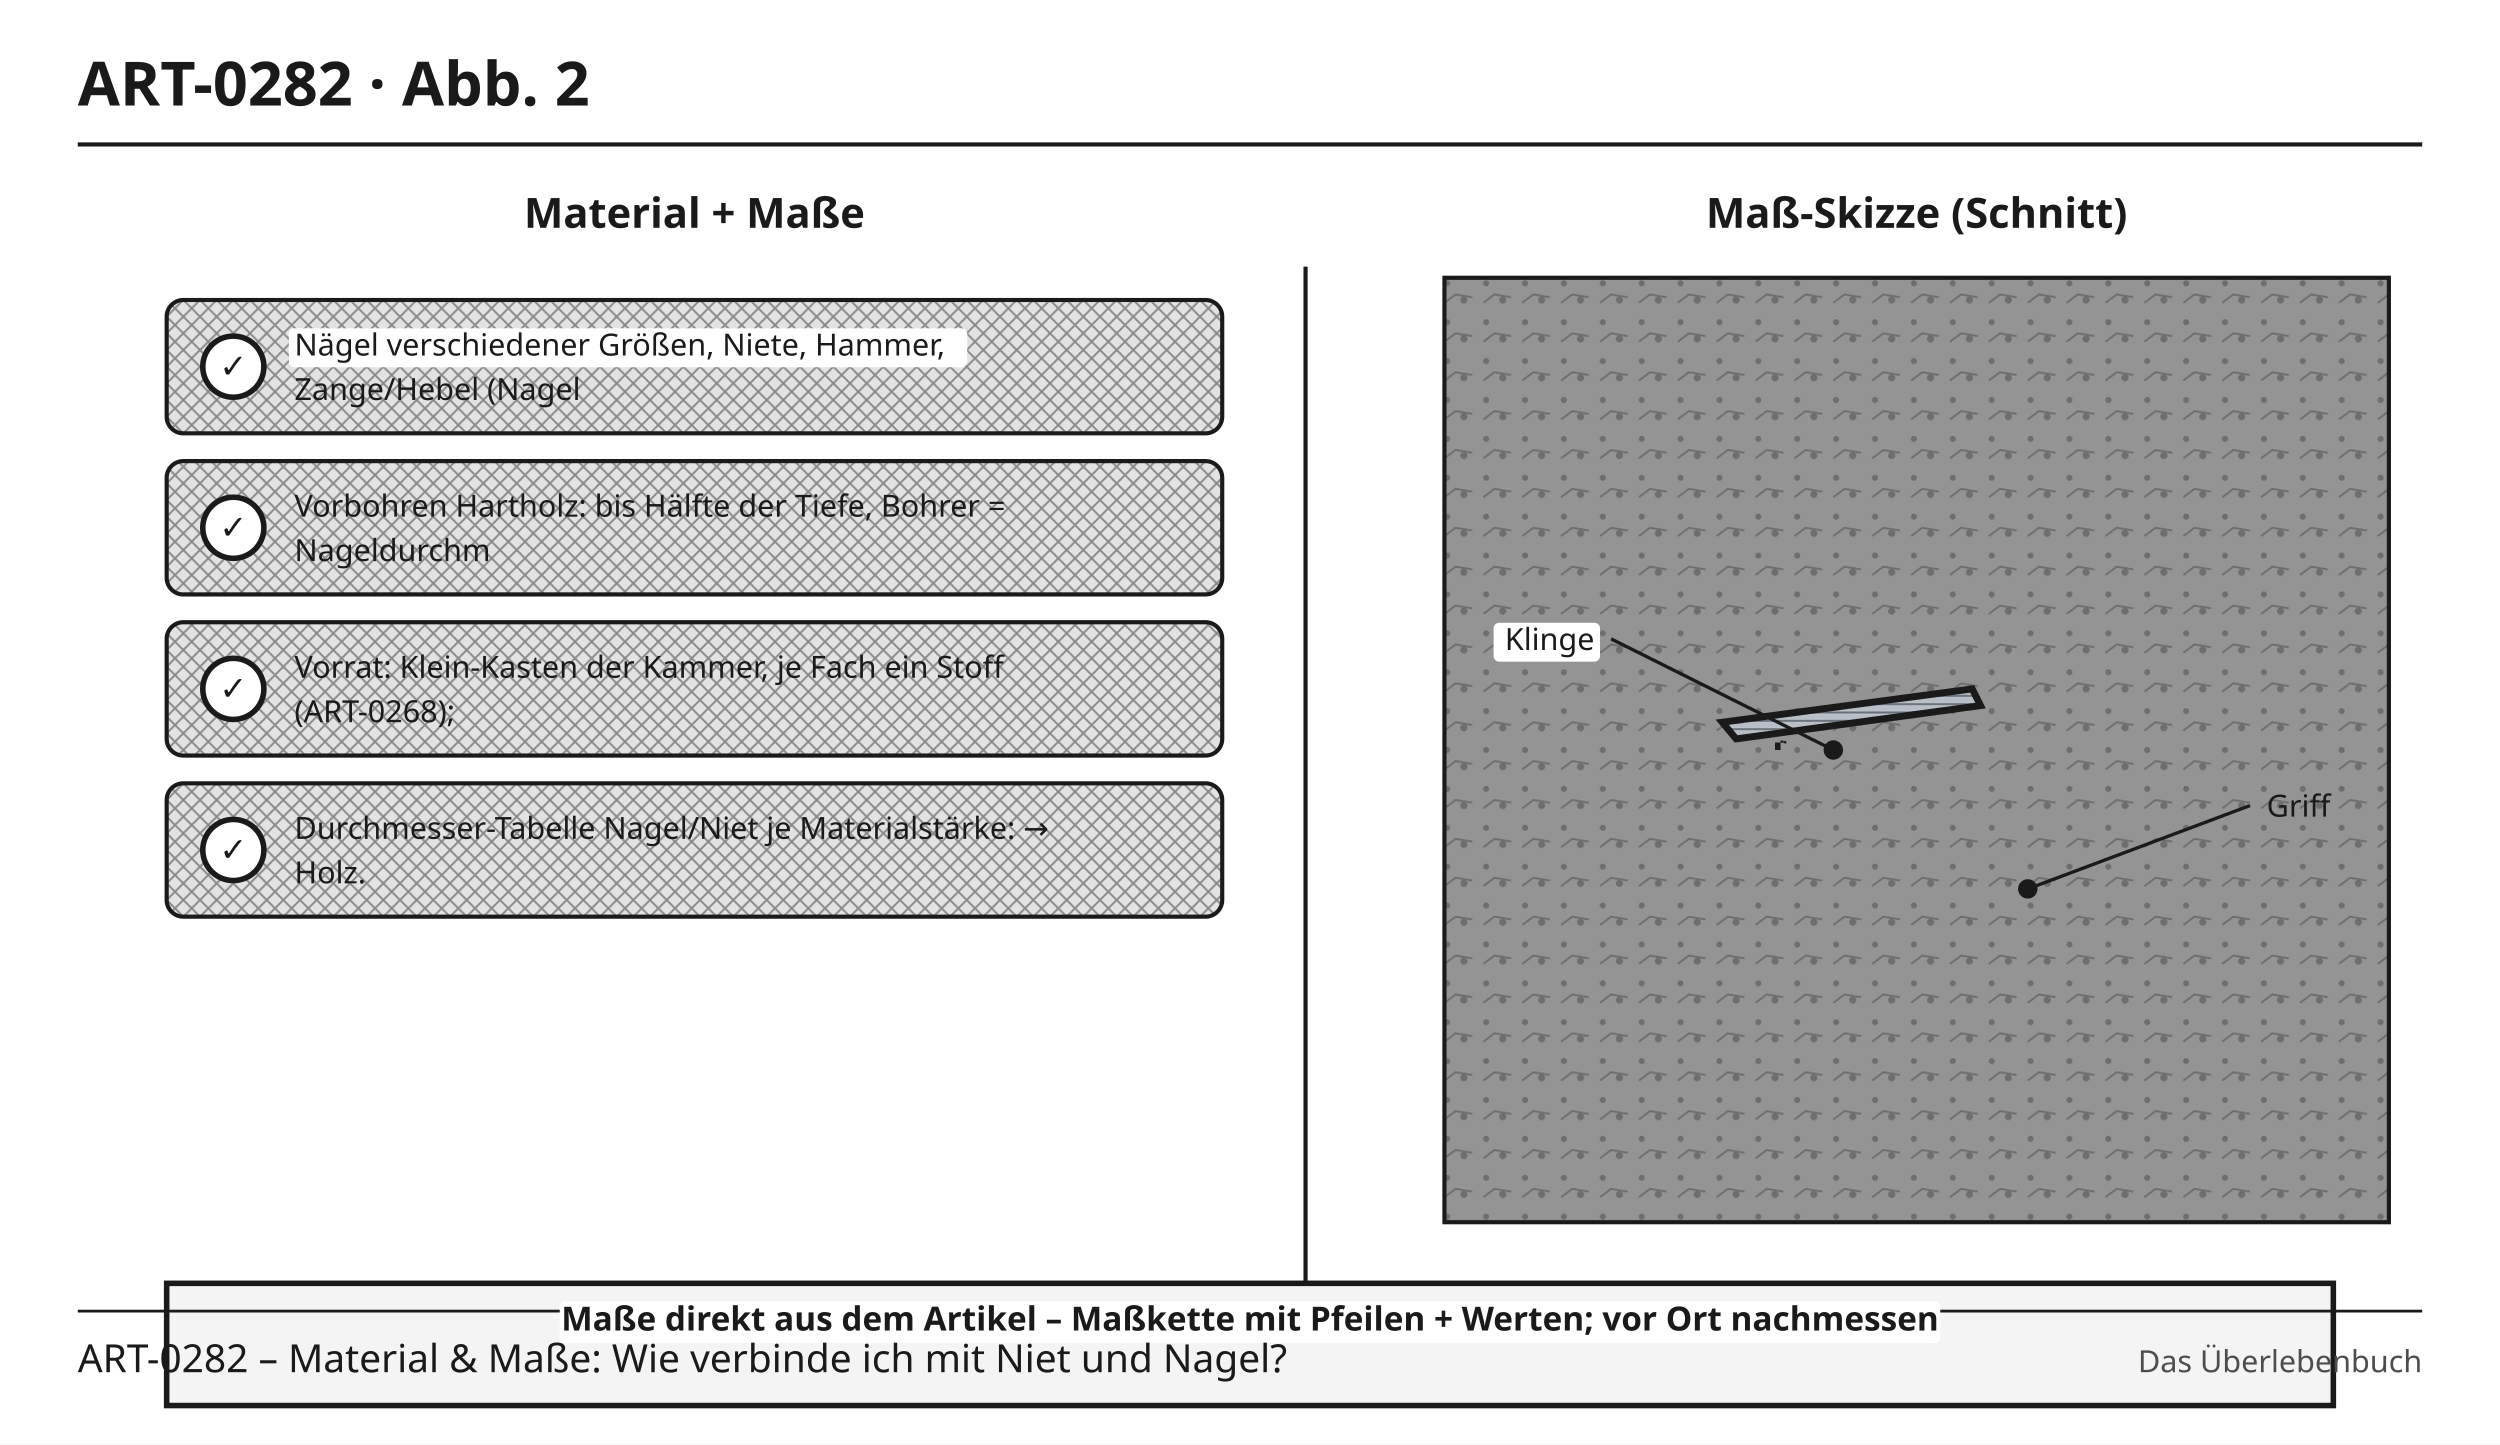
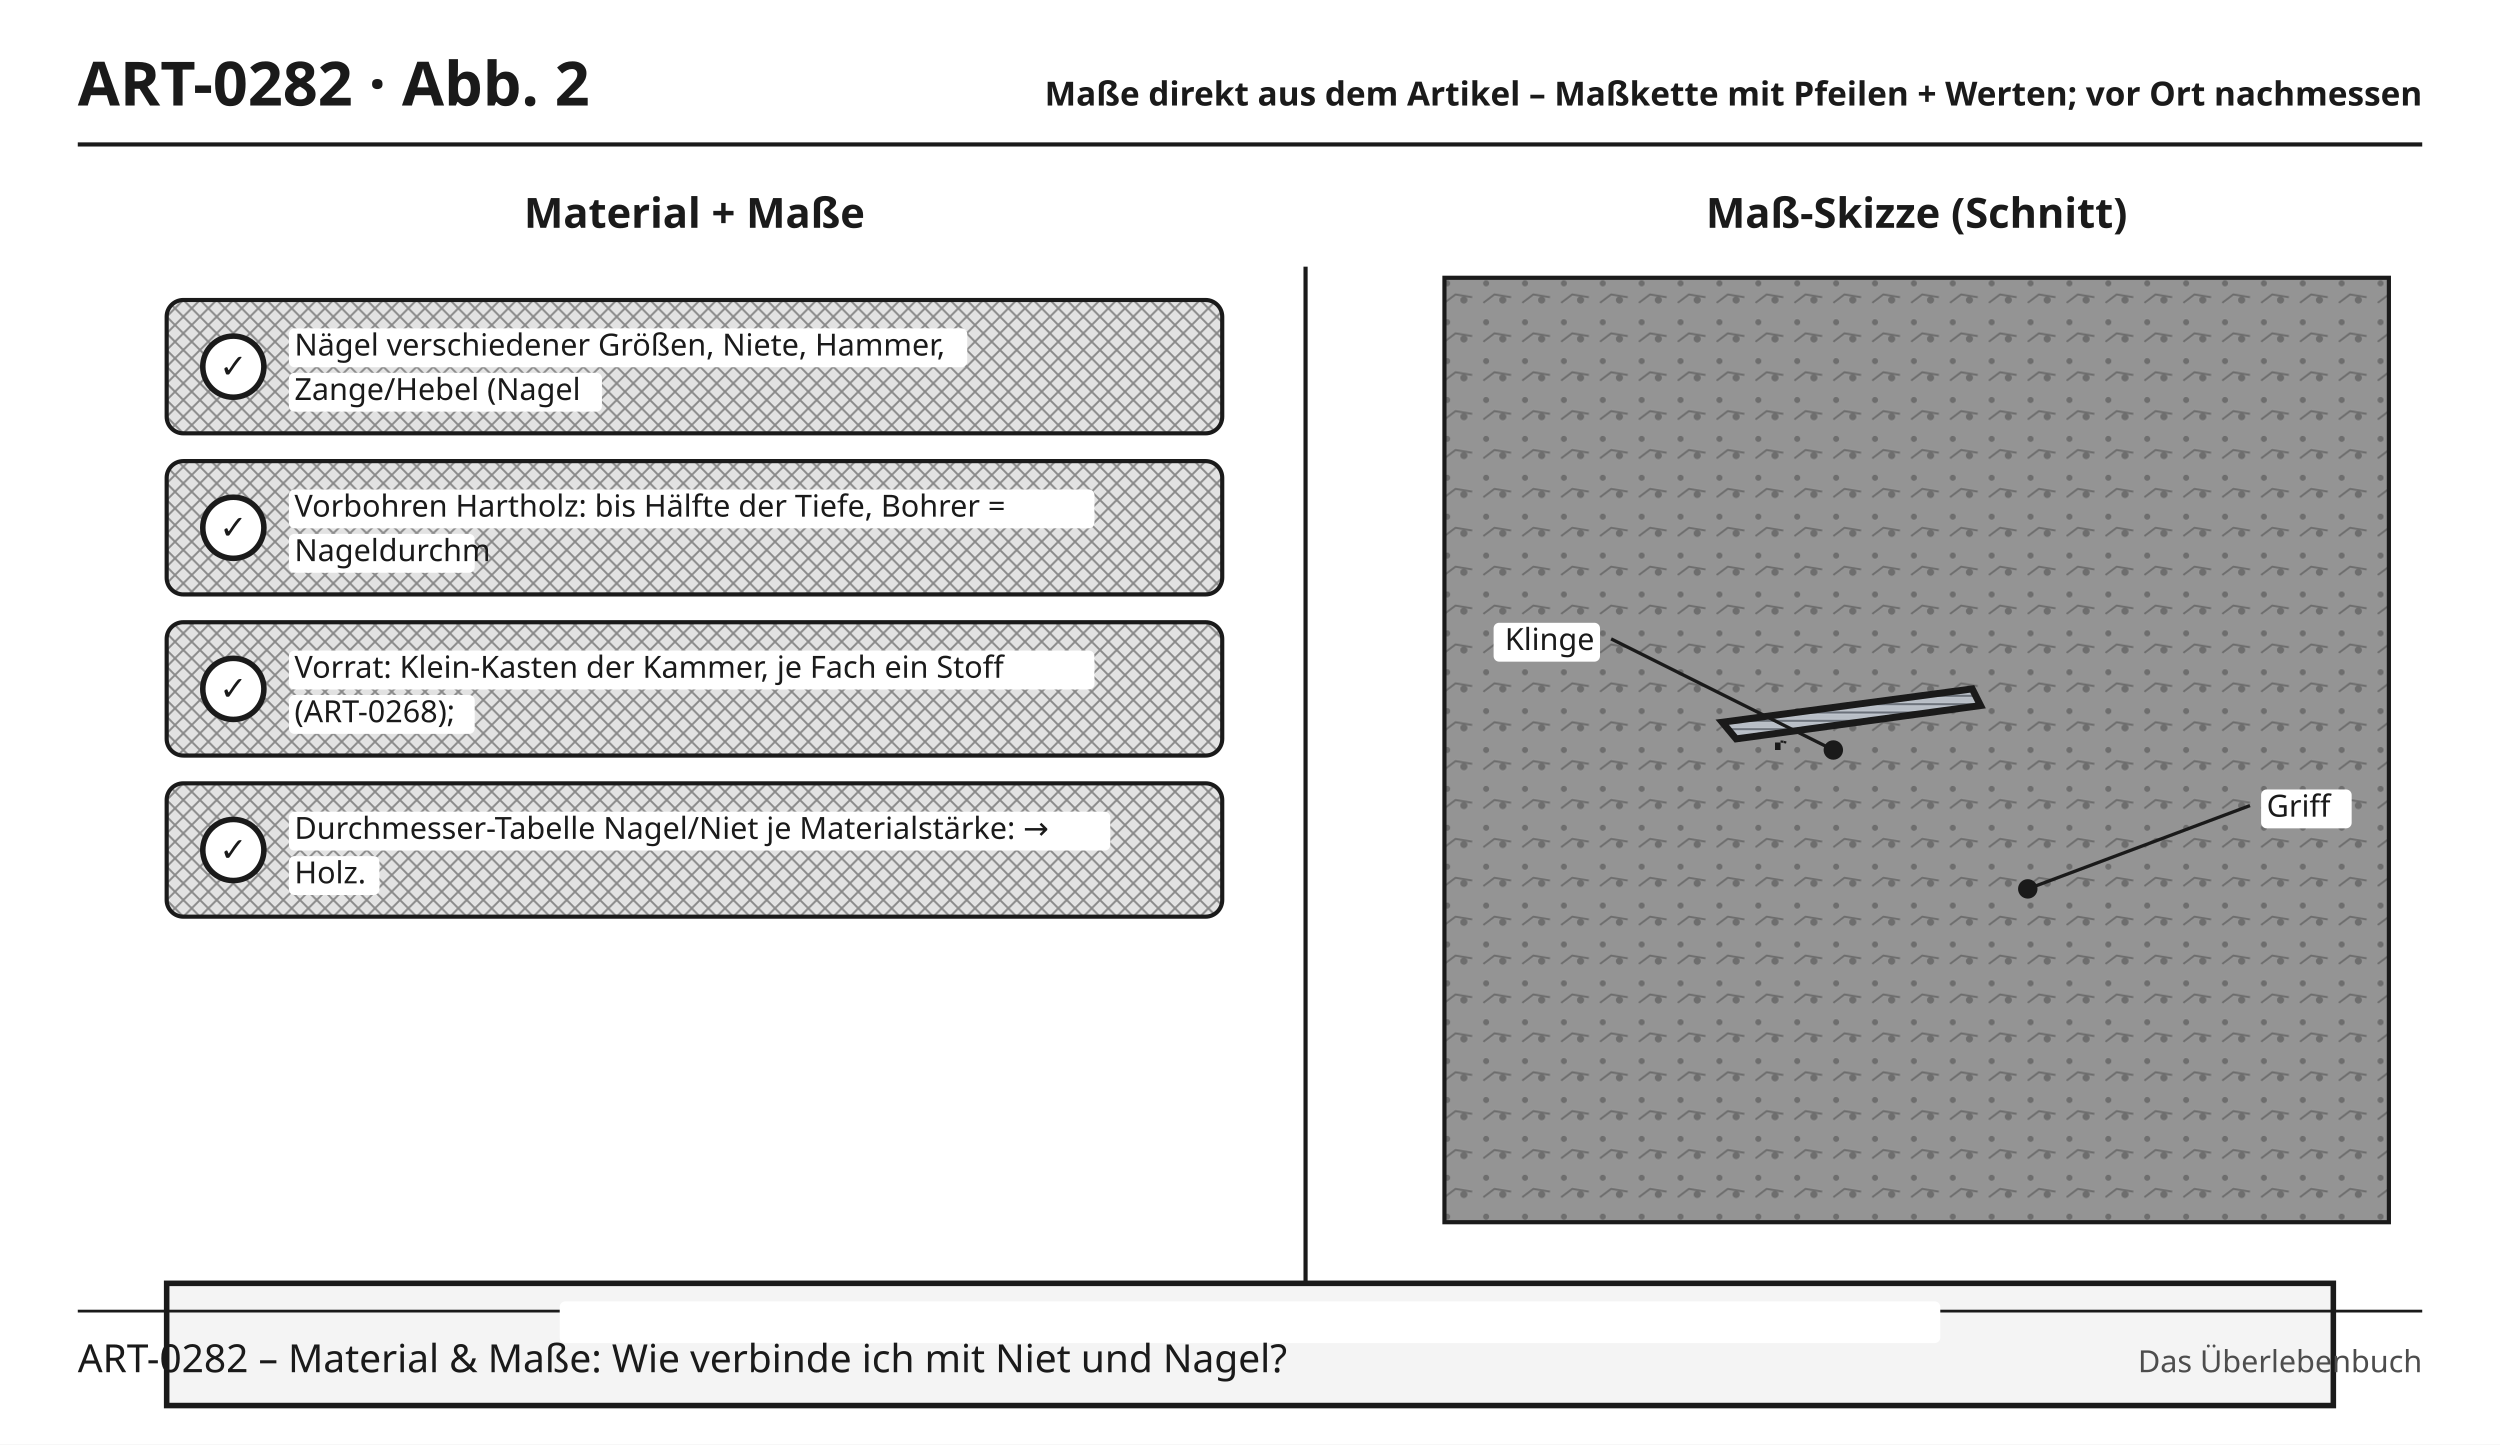
<svg xmlns="http://www.w3.org/2000/svg" viewBox="0 0 900 520" role="img" aria-label="ART-0282 · Abb. 2 – ART-0282 – Material &amp; Maße: Wie verbinde ich mit Niet und Nagel?">
  <defs>
    <marker id="ah" markerWidth="10" markerHeight="8" refX="9" refY="4" orient="auto">
      <path d="M0 0 L10 4 L0 8 z" fill="#1a1a1a" />
    </marker>
    <marker id="ahs" markerWidth="10" markerHeight="8" refX="1" refY="4" orient="auto">
      <path d="M10 0 L0 4 L10 8 z" fill="#1a1a1a" />
    </marker>
    <pattern id="hatch" width="8" height="8" patternTransform="rotate(45)" patternUnits="userSpaceOnUse">
      <line x1="0" y1="0" x2="0" y2="8" stroke="#6e6e6e" stroke-width="1.6" />
    </pattern>
    <pattern id="cross" width="8" height="8" patternUnits="userSpaceOnUse">
      <path d="M0 0 L8 8 M8 0 L0 8" stroke="#8a8a8a" stroke-width="1" />
    </pattern>
    <pattern id="dots" width="7" height="7" patternUnits="userSpaceOnUse">
      <circle cx="2" cy="2" r="1.4" fill="#6e6e6e" />
    </pattern>
    <pattern id="wtr" width="24" height="12" patternUnits="userSpaceOnUse">
      <rect width="24" height="12" fill="#6b97bd" />
      <path d="M0 8 q 6 -5 12 0 t 12 0" fill="none" stroke="#3f6f96" stroke-width="1.4" />
    </pattern>
    <pattern id="wood" width="26" height="10" patternUnits="userSpaceOnUse">
      <rect width="26" height="10" fill="#c19a6b" />
      <path d="M0 3 q 6 -2 13 0 t 13 0 M0 7 q 7 2 13 0 t 13 0" fill="none" stroke="#7a5a3a" stroke-width="0.9" />
    </pattern>
    <pattern id="grass" width="12" height="12" patternUnits="userSpaceOnUse">
      <rect width="12" height="12" fill="#b5d1a0" />
      <path d="M2 12 L4 4 M6 12 L7 2 M10 12 L9 6" stroke="#6e6e6e" stroke-width="0.9" />
    </pattern>
    <pattern id="fabric" width="6" height="6" patternUnits="userSpaceOnUse">
      <rect width="6" height="6" fill="#e2e2e2" />
      <path d="M0 0 L6 6 M6 0 L0 6" stroke="#8a8a8a" stroke-width="0.7" />
    </pattern>
    <pattern id="metal" width="20" height="6" patternUnits="userSpaceOnUse">
      <rect width="20" height="6" fill="#b8bec6" />
      <path d="M0 1.5 h20 M0 4.5 h20" stroke="#6e747e" stroke-width="0.7" />
    </pattern>
    <pattern id="stone" width="14" height="14" patternUnits="userSpaceOnUse">
      <rect width="14" height="14" fill="#949494" />
      <circle cx="3" cy="4" r="1.1" fill="#6e6e6e" />
      <circle cx="9" cy="10" r="1.3" fill="#6e6e6e" />
      <path d="M2 11 L6 8 L12 9" stroke="#6e6e6e" stroke-width="0.7" fill="none" />
    </pattern>
  </defs>
  <rect x="0" y="0" width="900" height="520" fill="#ffffff" />
  <line x1="28" y1="52" x2="872" y2="52" stroke="#1a1a1a" stroke-width="1.5" />
  <rect x="60" y="108" width="380" height="48" fill="url(#fabric)" stroke="#1a1a1a" stroke-width="1.5" rx="6" />
  <circle cx="84" cy="132" r="11" fill="#ffffff" stroke="#1a1a1a" stroke-width="2" />
  <rect x="60" y="166" width="380" height="48" fill="url(#fabric)" stroke="#1a1a1a" stroke-width="1.5" rx="6" />
  <circle cx="84" cy="190" r="11" fill="#ffffff" stroke="#1a1a1a" stroke-width="2" />
  <rect x="60" y="224" width="380" height="48" fill="url(#fabric)" stroke="#1a1a1a" stroke-width="1.5" rx="6" />
  <circle cx="84" cy="248" r="11" fill="#ffffff" stroke="#1a1a1a" stroke-width="2" />
  <rect x="60" y="282" width="380" height="48" fill="url(#fabric)" stroke="#1a1a1a" stroke-width="1.5" rx="6" />
  <circle cx="84" cy="306" r="11" fill="#ffffff" stroke="#1a1a1a" stroke-width="2" />
  <line x1="470" y1="96" x2="470" y2="470" stroke="#1a1a1a" stroke-width="1.5" />
  <rect x="520" y="100" width="340" height="340" fill="url(#stone)" stroke="#1a1a1a" stroke-width="1.5" />
  <path d="M620 260 L710 248 L713 254 L625 266 Z" fill="url(#metal)" stroke="#1a1a1a" stroke-width="2.5" />
  <path d="M640 270 L640 267.3 q 0 -1.2s 0.99 -1.2s L640.99 265.86 q 0.81 -0.9s 1.17 0 L642.16 266.04 q 0.9 -0.6s 1.08 0.36 L643.24 266.76 q 0.9 -0.3s 0.9 0.72 L643.96 268.56 q 0.72 0.72 0 1.08 L642.88 270 Z" fill="#f4f4f4" stroke="#1a1a1a" stroke-width="2" />
  <line x1="640.99" y1="266.94" x2="642.07" y2="267.03" stroke="#1a1a1a" stroke-width="0.8" />
  <line x1="642.16" y1="267.12" x2="643.06" y2="267.3" stroke="#1a1a1a" stroke-width="0.8" />
  <circle cx="660" cy="270" r="3.5" fill="#1a1a1a" stroke="none" />
  <line x1="660" y1="270" x2="580" y2="230" stroke="#1a1a1a" stroke-width="1.2" />
  <circle cx="730" cy="320" r="3.5" fill="#1a1a1a" stroke="none" />
  <line x1="730" y1="320" x2="810" y2="290" stroke="#1a1a1a" stroke-width="1.2" />
  <rect x="60" y="462" width="780" height="44" fill="#f4f4f4" stroke="#1a1a1a" stroke-width="2" />
  <line x1="28" y1="472" x2="872" y2="472" stroke="#1a1a1a" stroke-width="1" />
  <rect x="26.0" y="20.0" width="198.5" height="25.0" fill="#ffffff" rx="2" data-halo="1" />
  <text x="28" y="38" font-family="sans-serif" font-size="22" text-anchor="start" font-weight="bold" fill="#1a1a1a">ART-0282 · Abb. 2</text>
  <rect x="189.5" y="69.2" width="121.0" height="18.0" fill="#ffffff" rx="2" data-halo="1" />
  <text x="250" y="82" font-family="sans-serif" font-size="15" text-anchor="middle" font-weight="bold" fill="#1a1a1a">Material + Maße</text>
+   <rect x="78.9" y="125.5" width="10.2" height="15.0" fill="#ffffff" rx="2" data-halo="1" />
  <text x="84" y="136" font-family="sans-serif" font-size="12" text-anchor="middle" font-weight="bold" fill="#1a1a1a">✓</text>
  <rect x="104.0" y="118.2" width="244.2" height="14.0" fill="#ffffff" rx="2" data-halo="1" />
  <text x="106" y="128" font-family="sans-serif" font-size="11" text-anchor="start" font-weight="normal" fill="#1a1a1a">Nägel verschiedener Größen, Niete, Hammer,</text>
+   <rect x="104.0" y="134.2" width="112.7" height="14.0" fill="#ffffff" rx="2" data-halo="1" />
  <text x="106" y="144" font-family="sans-serif" font-size="11" text-anchor="start" font-weight="normal" fill="#1a1a1a">Zange/Hebel (Nagel </text>
+   <rect x="78.9" y="183.5" width="10.2" height="15.0" fill="#ffffff" rx="2" data-halo="1" />
  <text x="84" y="194" font-family="sans-serif" font-size="12" text-anchor="middle" font-weight="bold" fill="#1a1a1a">✓</text>
+   <rect x="104.0" y="176.2" width="290.0" height="14.0" fill="#ffffff" rx="2" data-halo="1" />
  <text x="106" y="186" font-family="sans-serif" font-size="11" text-anchor="start" font-weight="normal" fill="#1a1a1a">Vorbohren Hartholz: bis Hälfte der Tiefe, Bohrer =</text>
+   <rect x="104.0" y="192.2" width="66.9" height="14.0" fill="#ffffff" rx="2" data-halo="1" />
  <text x="106" y="202" font-family="sans-serif" font-size="11" text-anchor="start" font-weight="normal" fill="#1a1a1a">Nageldurchm</text>
+   <rect x="78.9" y="241.5" width="10.2" height="15.0" fill="#ffffff" rx="2" data-halo="1" />
  <text x="84" y="252" font-family="sans-serif" font-size="12" text-anchor="middle" font-weight="bold" fill="#1a1a1a">✓</text>
+   <rect x="104.0" y="234.2" width="290.0" height="14.0" fill="#ffffff" rx="2" data-halo="1" />
  <text x="106" y="244" font-family="sans-serif" font-size="11" text-anchor="start" font-weight="normal" fill="#1a1a1a">Vorrat: Klein-Kasten der Kammer, je Fach ein Stoff</text>
+   <rect x="104.0" y="250.2" width="66.9" height="14.0" fill="#ffffff" rx="2" data-halo="1" />
  <text x="106" y="260" font-family="sans-serif" font-size="11" text-anchor="start" font-weight="normal" fill="#1a1a1a">(ART-0268);</text>
+   <rect x="78.9" y="299.5" width="10.2" height="15.0" fill="#ffffff" rx="2" data-halo="1" />
  <text x="84" y="310" font-family="sans-serif" font-size="12" text-anchor="middle" font-weight="bold" fill="#1a1a1a">✓</text>
+   <rect x="104.0" y="292.2" width="295.7" height="14.0" fill="#ffffff" rx="2" data-halo="1" />
  <text x="106" y="302" font-family="sans-serif" font-size="11" text-anchor="start" font-weight="normal" fill="#1a1a1a">Durchmesser-Tabelle Nagel/Niet je Materialstärke: →</text>
+   <rect x="104.0" y="308.2" width="32.6" height="14.0" fill="#ffffff" rx="2" data-halo="1" />
  <text x="106" y="318" font-family="sans-serif" font-size="11" text-anchor="start" font-weight="normal" fill="#1a1a1a">Holz.</text>
  <text x="690" y="82" font-family="sans-serif" font-size="15" text-anchor="middle" font-weight="bold" fill="#1a1a1a">Maß-Skizze (Schnitt)</text>
  <rect x="537.7" y="224.2" width="38.3" height="14.0" fill="#ffffff" rx="2" data-halo="1" />
  <text x="574" y="234" font-family="sans-serif" font-size="11" text-anchor="end" font-weight="normal" fill="#1a1a1a">Klinge</text>
+   <rect x="814.0" y="284.2" width="32.6" height="14.0" fill="#ffffff" rx="2" data-halo="1" />
  <text x="816" y="294" font-family="sans-serif" font-size="11" text-anchor="start" font-weight="normal" fill="#1a1a1a">Griff</text>
  <rect x="201.5" y="468.5" width="497.0" height="15.0" fill="#ffffff" rx="2" data-halo="1" />
-   <text x="450" y="479.0" font-family="sans-serif" font-size="12" text-anchor="middle" font-weight="bold" fill="#1a1a1a">Maße direkt aus dem Artikel – Maßkette mit Pfeilen + Werten; vor Ort nachmessen</text>
+   <text x="872" y="38" font-family="sans-serif" font-size="12" text-anchor="end" font-weight="bold" fill="#1a1a1a">Maße direkt aus dem Artikel – Maßkette mit Pfeilen + Werten; vor Ort nachmessen</text>
  <text x="28" y="494" font-family="sans-serif" font-size="14" text-anchor="start" font-weight="normal" fill="#1a1a1a">ART-0282 – Material &amp; Maße: Wie verbinde ich mit Niet und Nagel?</text>
  <text x="872" y="494" font-family="sans-serif" font-size="11" text-anchor="end" font-weight="normal" fill="#4d4d4d">Das Überlebenbuch</text>
</svg>
